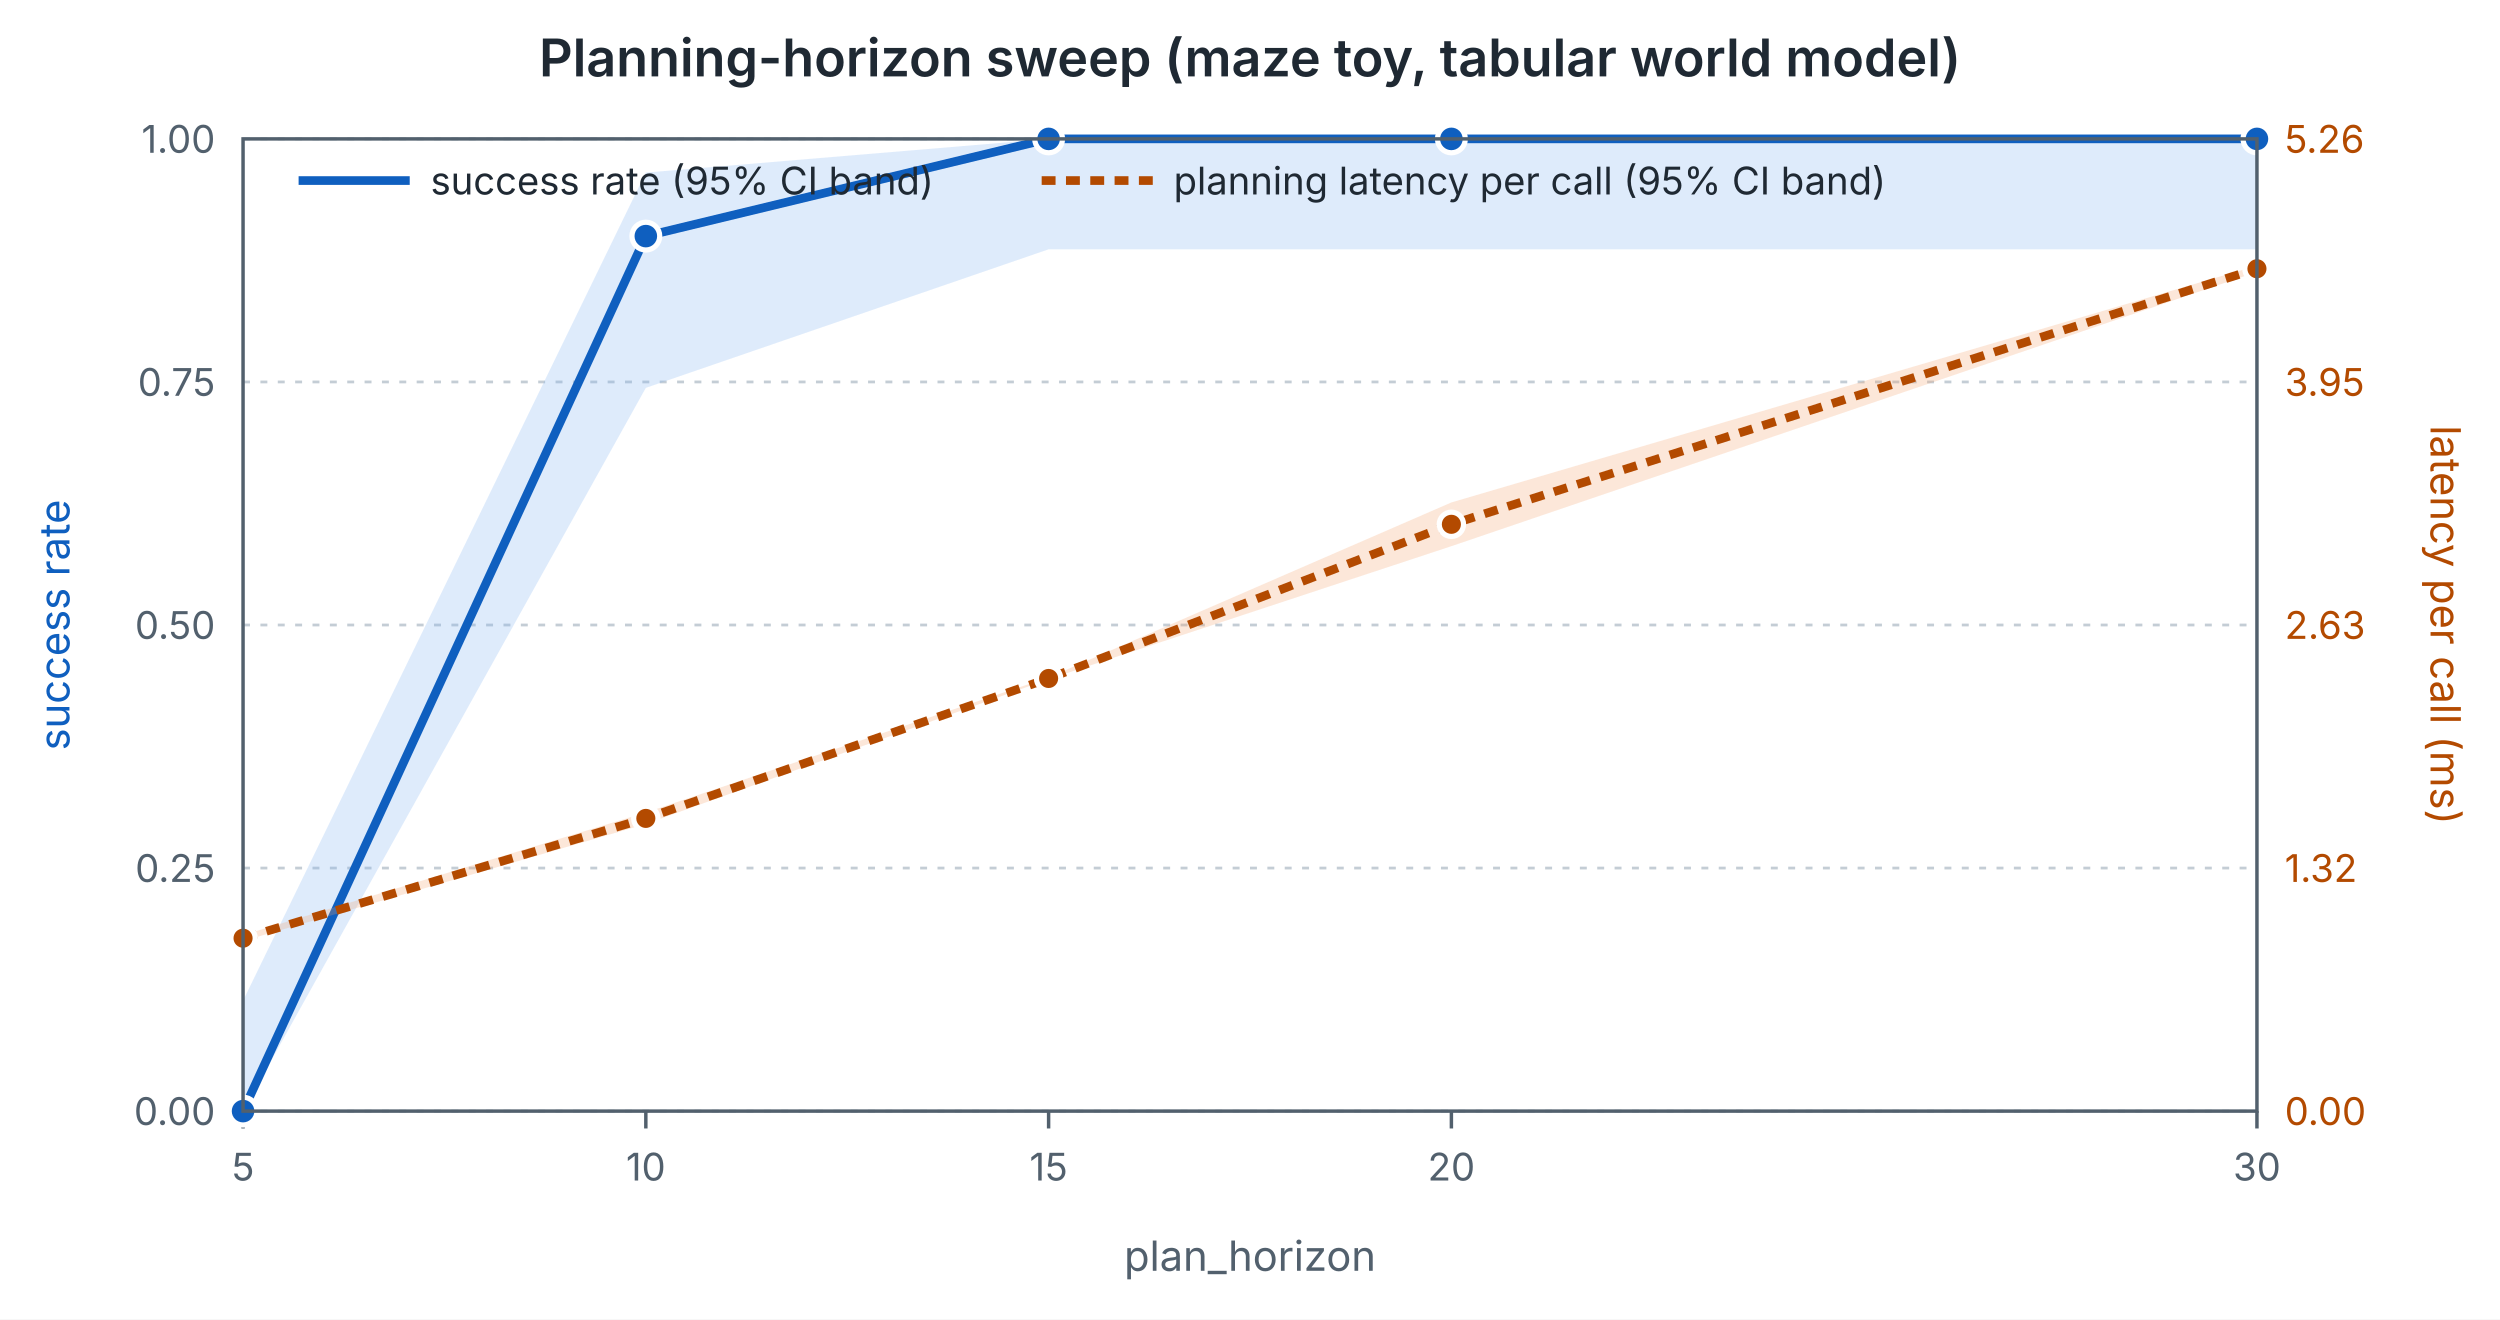
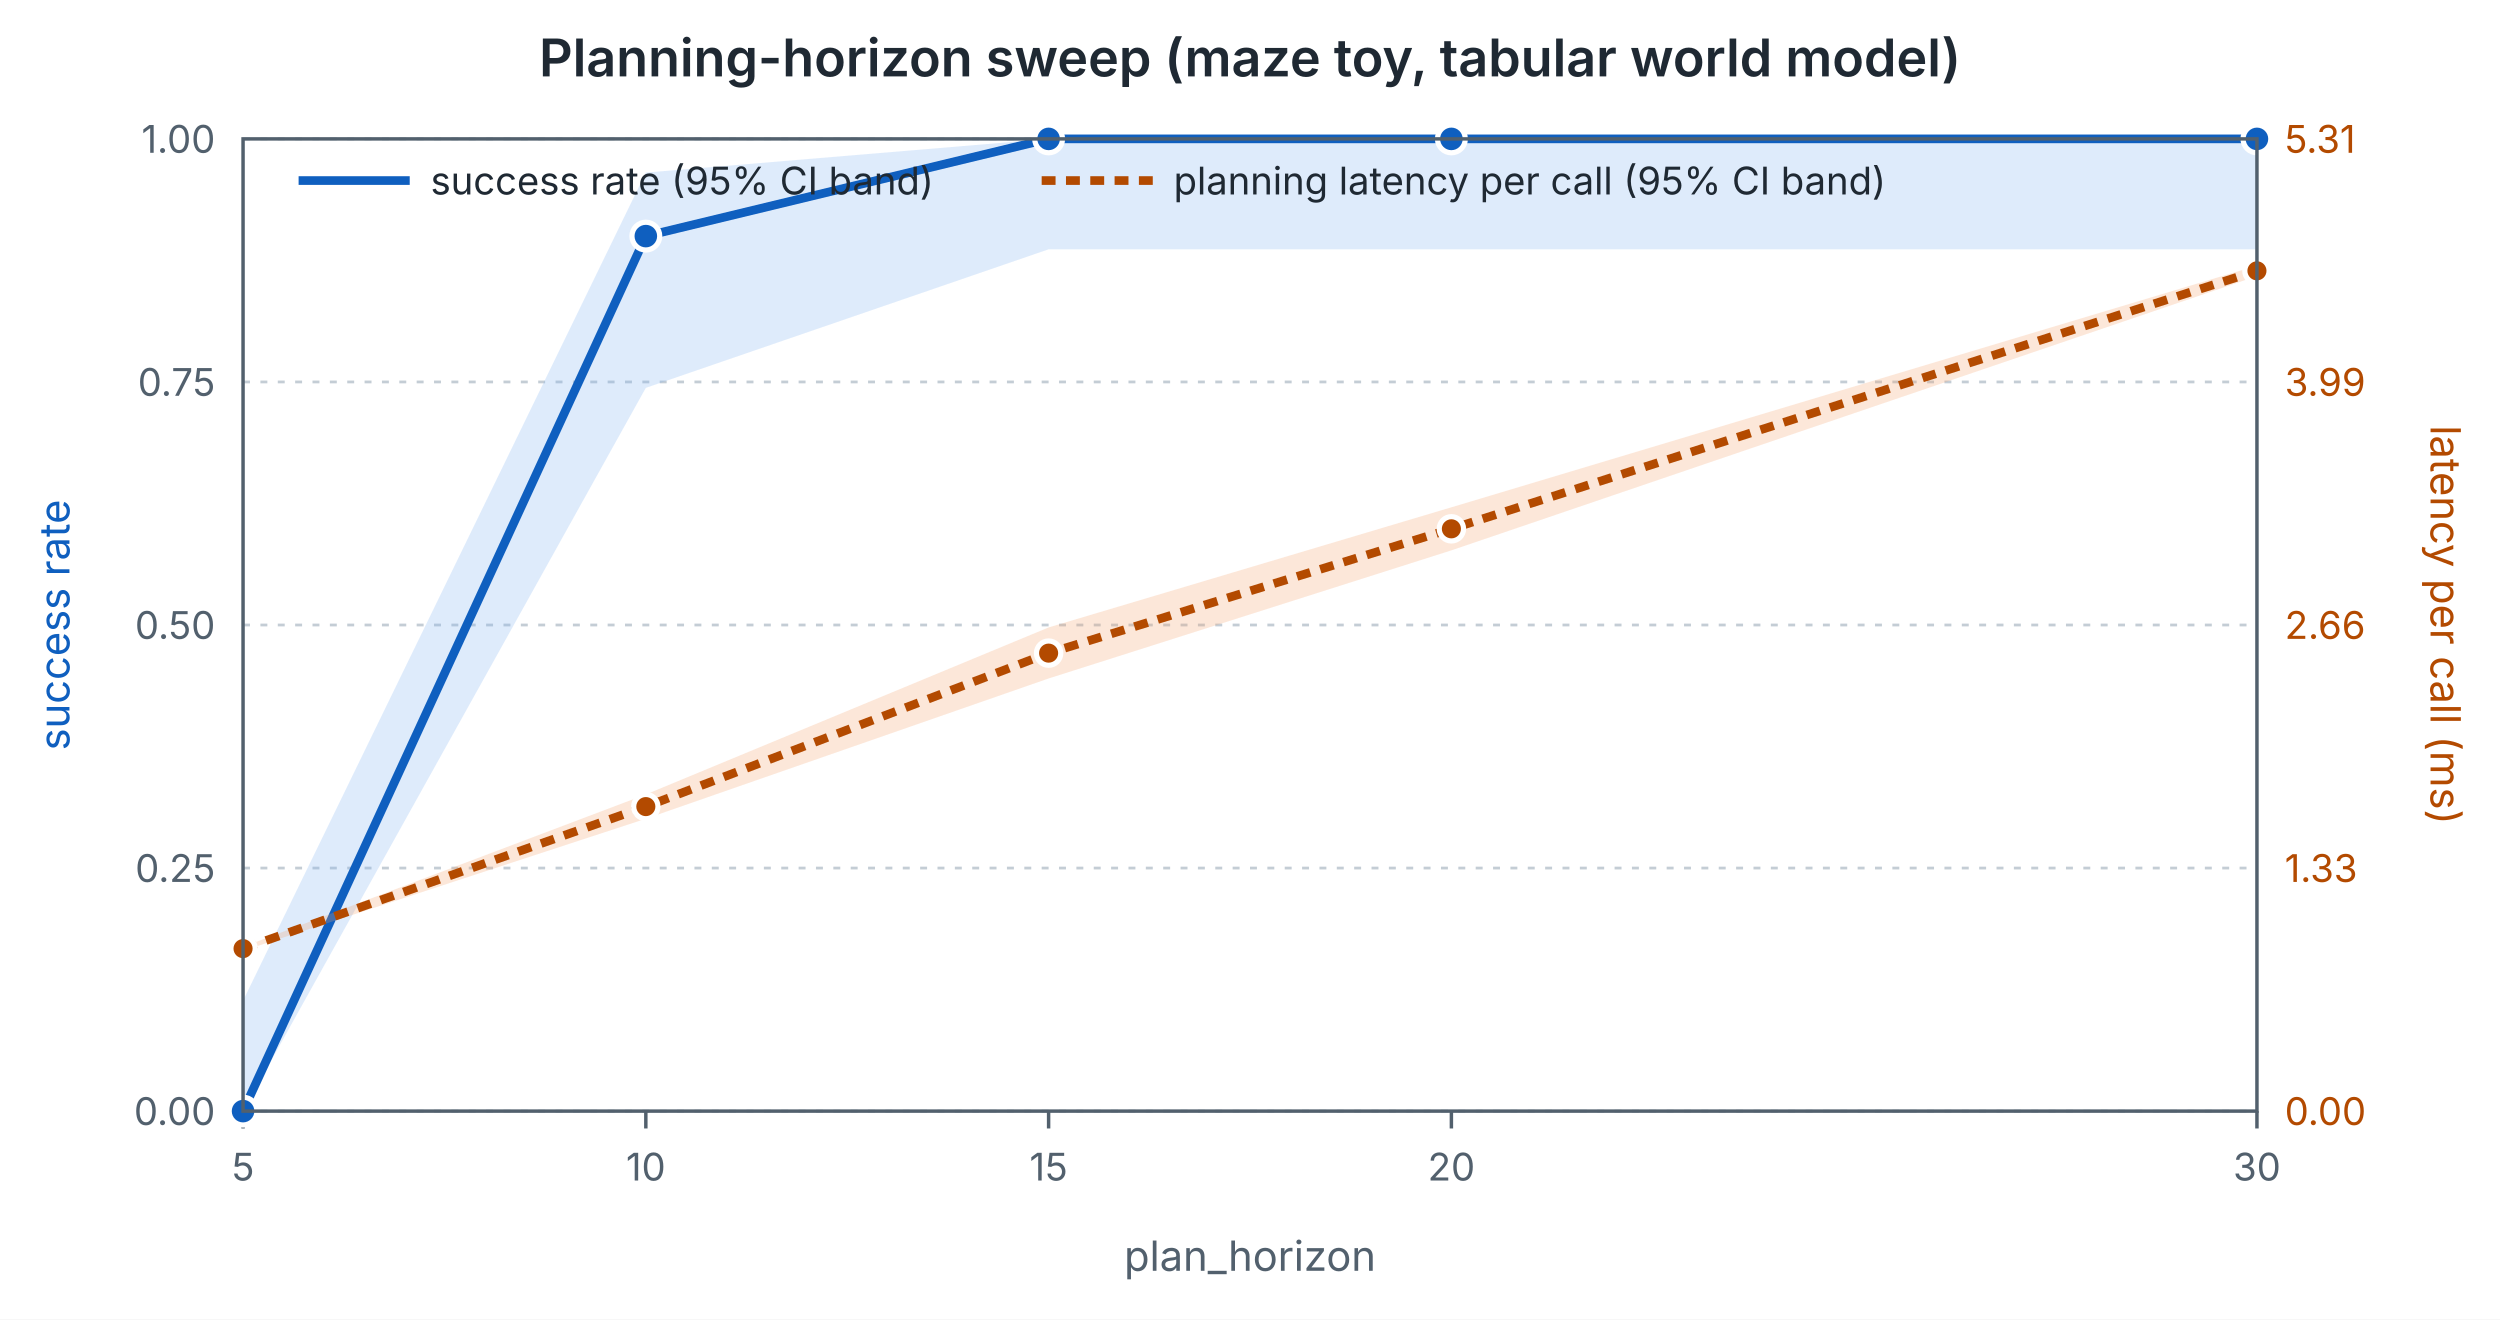
<svg xmlns="http://www.w3.org/2000/svg" viewBox="0 0 720 380" width="720" height="380" font-family="ui-sans-serif, system-ui, -apple-system, Segoe UI, sans-serif" class="figure figure-sweep">
  <rect width="720" height="380" fill="#ffffff" />
  <text x="360" y="22" font-size="15" font-weight="600" fill="#1f2933" text-anchor="middle">Planning-horizon sweep (maze toy, tabular world model)</text>
  <line x1="70" y1="320.0" x2="650" y2="320.0" stroke="#c4cdd5" stroke-dasharray="2,3" stroke-width="0.8" />
  <text x="62" y="324.0" font-size="11" fill="#52606d" text-anchor="end">0.00</text>
  <line x1="70" y1="250.0" x2="650" y2="250.0" stroke="#c4cdd5" stroke-dasharray="2,3" stroke-width="0.8" />
  <text x="62" y="254.0" font-size="11" fill="#52606d" text-anchor="end">0.25</text>
  <line x1="70" y1="180.0" x2="650" y2="180.0" stroke="#c4cdd5" stroke-dasharray="2,3" stroke-width="0.8" />
  <text x="62" y="184.0" font-size="11" fill="#52606d" text-anchor="end">0.50</text>
  <line x1="70" y1="110.0" x2="650" y2="110.0" stroke="#c4cdd5" stroke-dasharray="2,3" stroke-width="0.8" />
  <text x="62" y="114.0" font-size="11" fill="#52606d" text-anchor="end">0.75</text>
  <line x1="70" y1="40.0" x2="650" y2="40.0" stroke="#c4cdd5" stroke-dasharray="2,3" stroke-width="0.8" />
  <text x="62" y="44.0" font-size="11" fill="#52606d" text-anchor="end">1.00</text>
  <text x="658" y="324.0" font-size="11" fill="#b34a00" text-anchor="start">0.00</text>
-   <text x="658" y="254.0" font-size="11" fill="#b34a00" text-anchor="start">1.32</text>
-   <text x="658" y="184.0" font-size="11" fill="#b34a00" text-anchor="start">2.63</text>
-   <text x="658" y="114.0" font-size="11" fill="#b34a00" text-anchor="start">3.95</text>
-   <text x="658" y="44.0" font-size="11" fill="#b34a00" text-anchor="start">5.26</text>
+   <text x="658" y="254.0" font-size="11" fill="#b34a00" text-anchor="start">1.33</text>
+   <text x="658" y="184.0" font-size="11" fill="#b34a00" text-anchor="start">2.66</text>
+   <text x="658" y="114.0" font-size="11" fill="#b34a00" text-anchor="start">3.99</text>
+   <text x="658" y="44.0" font-size="11" fill="#b34a00" text-anchor="start">5.31</text>
  <line x1="70.0" y1="320" x2="70.0" y2="325" stroke="#52606d" stroke-width="1" />
  <text x="70.0" y="340" font-size="11" fill="#52606d" text-anchor="middle">5</text>
  <line x1="186.0" y1="320" x2="186.0" y2="325" stroke="#52606d" stroke-width="1" />
  <text x="186.0" y="340" font-size="11" fill="#52606d" text-anchor="middle">10</text>
  <line x1="302.0" y1="320" x2="302.0" y2="325" stroke="#52606d" stroke-width="1" />
  <text x="302.0" y="340" font-size="11" fill="#52606d" text-anchor="middle">15</text>
  <line x1="418.0" y1="320" x2="418.0" y2="325" stroke="#52606d" stroke-width="1" />
  <text x="418.0" y="340" font-size="11" fill="#52606d" text-anchor="middle">20</text>
  <line x1="650.0" y1="320" x2="650.0" y2="325" stroke="#52606d" stroke-width="1" />
  <text x="650.0" y="340" font-size="11" fill="#52606d" text-anchor="middle">30</text>
  <text x="20" y="180" font-size="12" fill="#0f5fbf" transform="rotate(-90 20,180)" text-anchor="middle">success rate</text>
  <text x="700" y="180" font-size="12" fill="#b34a00" transform="rotate(90 700,180)" text-anchor="middle">latency per call (ms)</text>
  <text x="360" y="366" font-size="12" fill="#52606d" text-anchor="middle">plan_horizon</text>
  <polygon class="success-band" points="70.0,320.0 186.0,111.7 302.0,71.8 418.0,71.8 650.0,71.8 650.0,40.0 418.0,40.0 302.0,40.0 186.0,49.7 70.0,288.2" fill="#7fb1f0" fill-opacity="0.25" stroke="none" />
  <polyline class="series-line success-line" points="70.0,320.0 186.0,68.0 302.0,40.0 418.0,40.0 650.0,40.0" fill="none" stroke="#0f5fbf" stroke-width="2.5" />
-   <polygon class="latency-band" points="70.0,271.0 186.0,237.3 302.0,195.6 418.0,157.3 650.0,78.3 650.0,76.5 418.0,144.7 302.0,195.1 186.0,234.0 70.0,269.3" fill="#f5a26b" fill-opacity="0.25" stroke="none" />
-   <polyline class="series-line latency-line" points="70.0,270.2 186.0,235.7 302.0,195.4 418.0,151.0 650.0,77.4" fill="none" stroke="#b34a00" stroke-width="2.5" stroke-dasharray="4,3" />
-   <g class="data-slice" data-h="5" data-success="0.000" data-latency="0.937" data-compute="368.3" data-steps="n/a">
+   <polygon class="latency-band" points="70.0,273.8 186.0,235.8 302.0,195.4 418.0,158.5 650.0,79.5 650.0,76.5 418.0,146.1 302.0,180.7 186.0,228.8 70.0,272.7" fill="#f5a26b" fill-opacity="0.25" stroke="none" />
+   <polyline class="series-line latency-line" points="70.0,273.2 186.0,232.3 302.0,188.1 418.0,152.3 650.0,78.0" fill="none" stroke="#b34a00" stroke-width="2.5" stroke-dasharray="4,3" />
+   <g class="data-slice" data-h="5" data-success="0.000" data-latency="0.887" data-compute="368.3" data-steps="n/a">
    <rect class="hover-target" x="-2.5" y="40" width="145.0" height="280" fill="transparent" />
    <circle class="point success-point" cx="70.0" cy="320.0" r="4" fill="#0f5fbf" stroke="white" stroke-width="1.5" />
-     <circle class="point latency-point" cx="70.0" cy="270.2" r="3.5" fill="#b34a00" stroke="white" stroke-width="1.5" />
+     <circle class="point latency-point" cx="70.0" cy="273.2" r="3.5" fill="#b34a00" stroke="white" stroke-width="1.5" />
  </g>
-   <g class="data-slice" data-h="10" data-success="0.900" data-latency="1.586" data-compute="350.6" data-steps="31.3">
+   <g class="data-slice" data-h="10" data-success="0.900" data-latency="1.664" data-compute="350.6" data-steps="31.3">
    <rect class="hover-target" x="113.5" y="40" width="145.0" height="280" fill="transparent" />
    <circle class="point success-point" cx="186.0" cy="68.0" r="4" fill="#0f5fbf" stroke="white" stroke-width="1.5" />
-     <circle class="point latency-point" cx="186.0" cy="235.7" r="3.5" fill="#b34a00" stroke="white" stroke-width="1.5" />
+     <circle class="point latency-point" cx="186.0" cy="232.3" r="3.5" fill="#b34a00" stroke="white" stroke-width="1.5" />
  </g>
-   <g class="data-slice" data-h="15" data-success="1.000" data-latency="2.343" data-compute="278.7" data-steps="30.5">
+   <g class="data-slice" data-h="15" data-success="1.000" data-latency="2.504" data-compute="278.7" data-steps="30.5">
    <rect class="hover-target" x="229.5" y="40" width="145.0" height="280" fill="transparent" />
    <circle class="point success-point" cx="302.0" cy="40.0" r="4" fill="#0f5fbf" stroke="white" stroke-width="1.5" />
-     <circle class="point latency-point" cx="302.0" cy="195.4" r="3.5" fill="#b34a00" stroke="white" stroke-width="1.5" />
+     <circle class="point latency-point" cx="302.0" cy="188.1" r="3.5" fill="#b34a00" stroke="white" stroke-width="1.5" />
  </g>
-   <g class="data-slice" data-h="20" data-success="1.000" data-latency="3.177" data-compute="256.4" data-steps="33.8">
+   <g class="data-slice" data-h="20" data-success="1.000" data-latency="3.183" data-compute="256.4" data-steps="33.8">
    <rect class="hover-target" x="345.5" y="40" width="145.0" height="280" fill="transparent" />
    <circle class="point success-point" cx="418.0" cy="40.0" r="4" fill="#0f5fbf" stroke="white" stroke-width="1.5" />
-     <circle class="point latency-point" cx="418.0" cy="151.0" r="3.5" fill="#b34a00" stroke="white" stroke-width="1.5" />
+     <circle class="point latency-point" cx="418.0" cy="152.3" r="3.5" fill="#b34a00" stroke="white" stroke-width="1.5" />
  </g>
-   <g class="data-slice" data-h="30" data-success="1.000" data-latency="4.561" data-compute="277.5" data-steps="41.8">
+   <g class="data-slice" data-h="30" data-success="1.000" data-latency="4.593" data-compute="277.5" data-steps="41.8">
    <rect class="hover-target" x="577.5" y="40" width="145.0" height="280" fill="transparent" />
    <circle class="point success-point" cx="650.0" cy="40.0" r="4" fill="#0f5fbf" stroke="white" stroke-width="1.5" />
-     <circle class="point latency-point" cx="650.0" cy="77.4" r="3.5" fill="#b34a00" stroke="white" stroke-width="1.5" />
+     <circle class="point latency-point" cx="650.0" cy="78.0" r="3.5" fill="#b34a00" stroke="white" stroke-width="1.5" />
  </g>
  <rect x="70" y="40" width="580" height="280" fill="none" stroke="#52606d" stroke-width="1" />
  <line x1="86" y1="52" x2="118" y2="52" stroke="#0f5fbf" stroke-width="2.5" />
  <text x="124" y="56" font-size="11" fill="#1f2933">success rate (95% CI band)</text>
  <line x1="300" y1="52" x2="332" y2="52" stroke="#b34a00" stroke-width="2.5" stroke-dasharray="4,3" />
  <text x="338" y="56" font-size="11" fill="#1f2933">planning latency per call (95% CI band)</text>
</svg>
